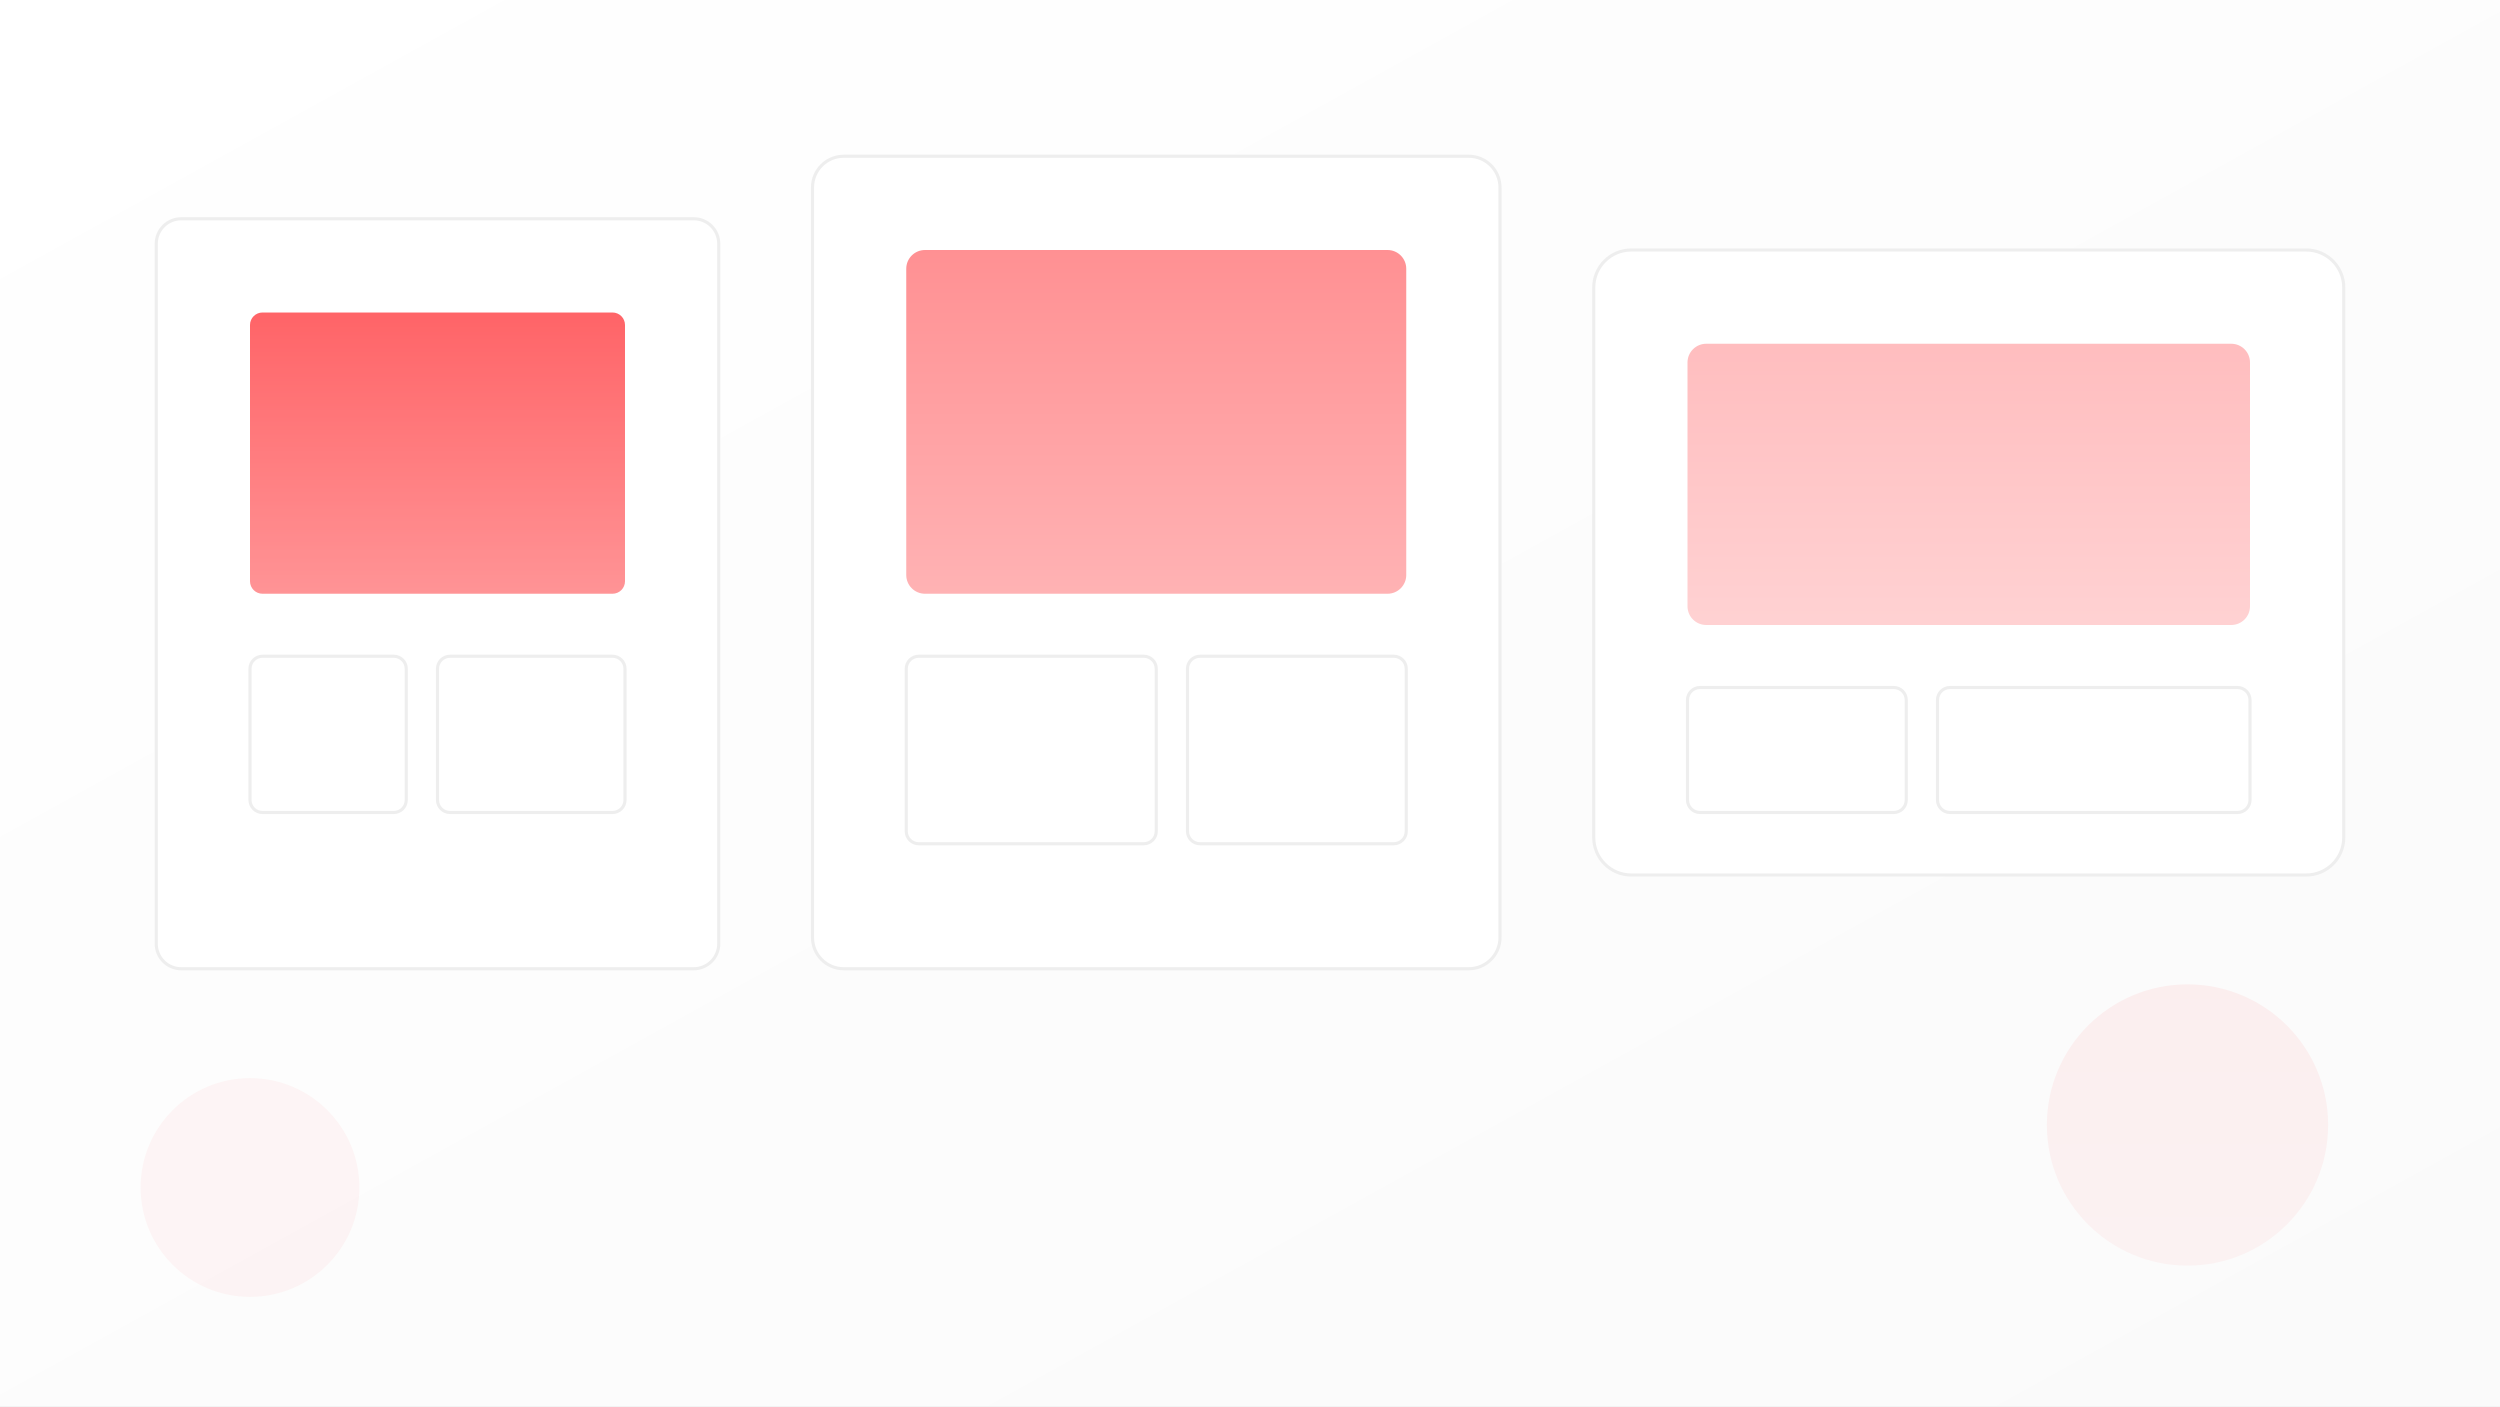
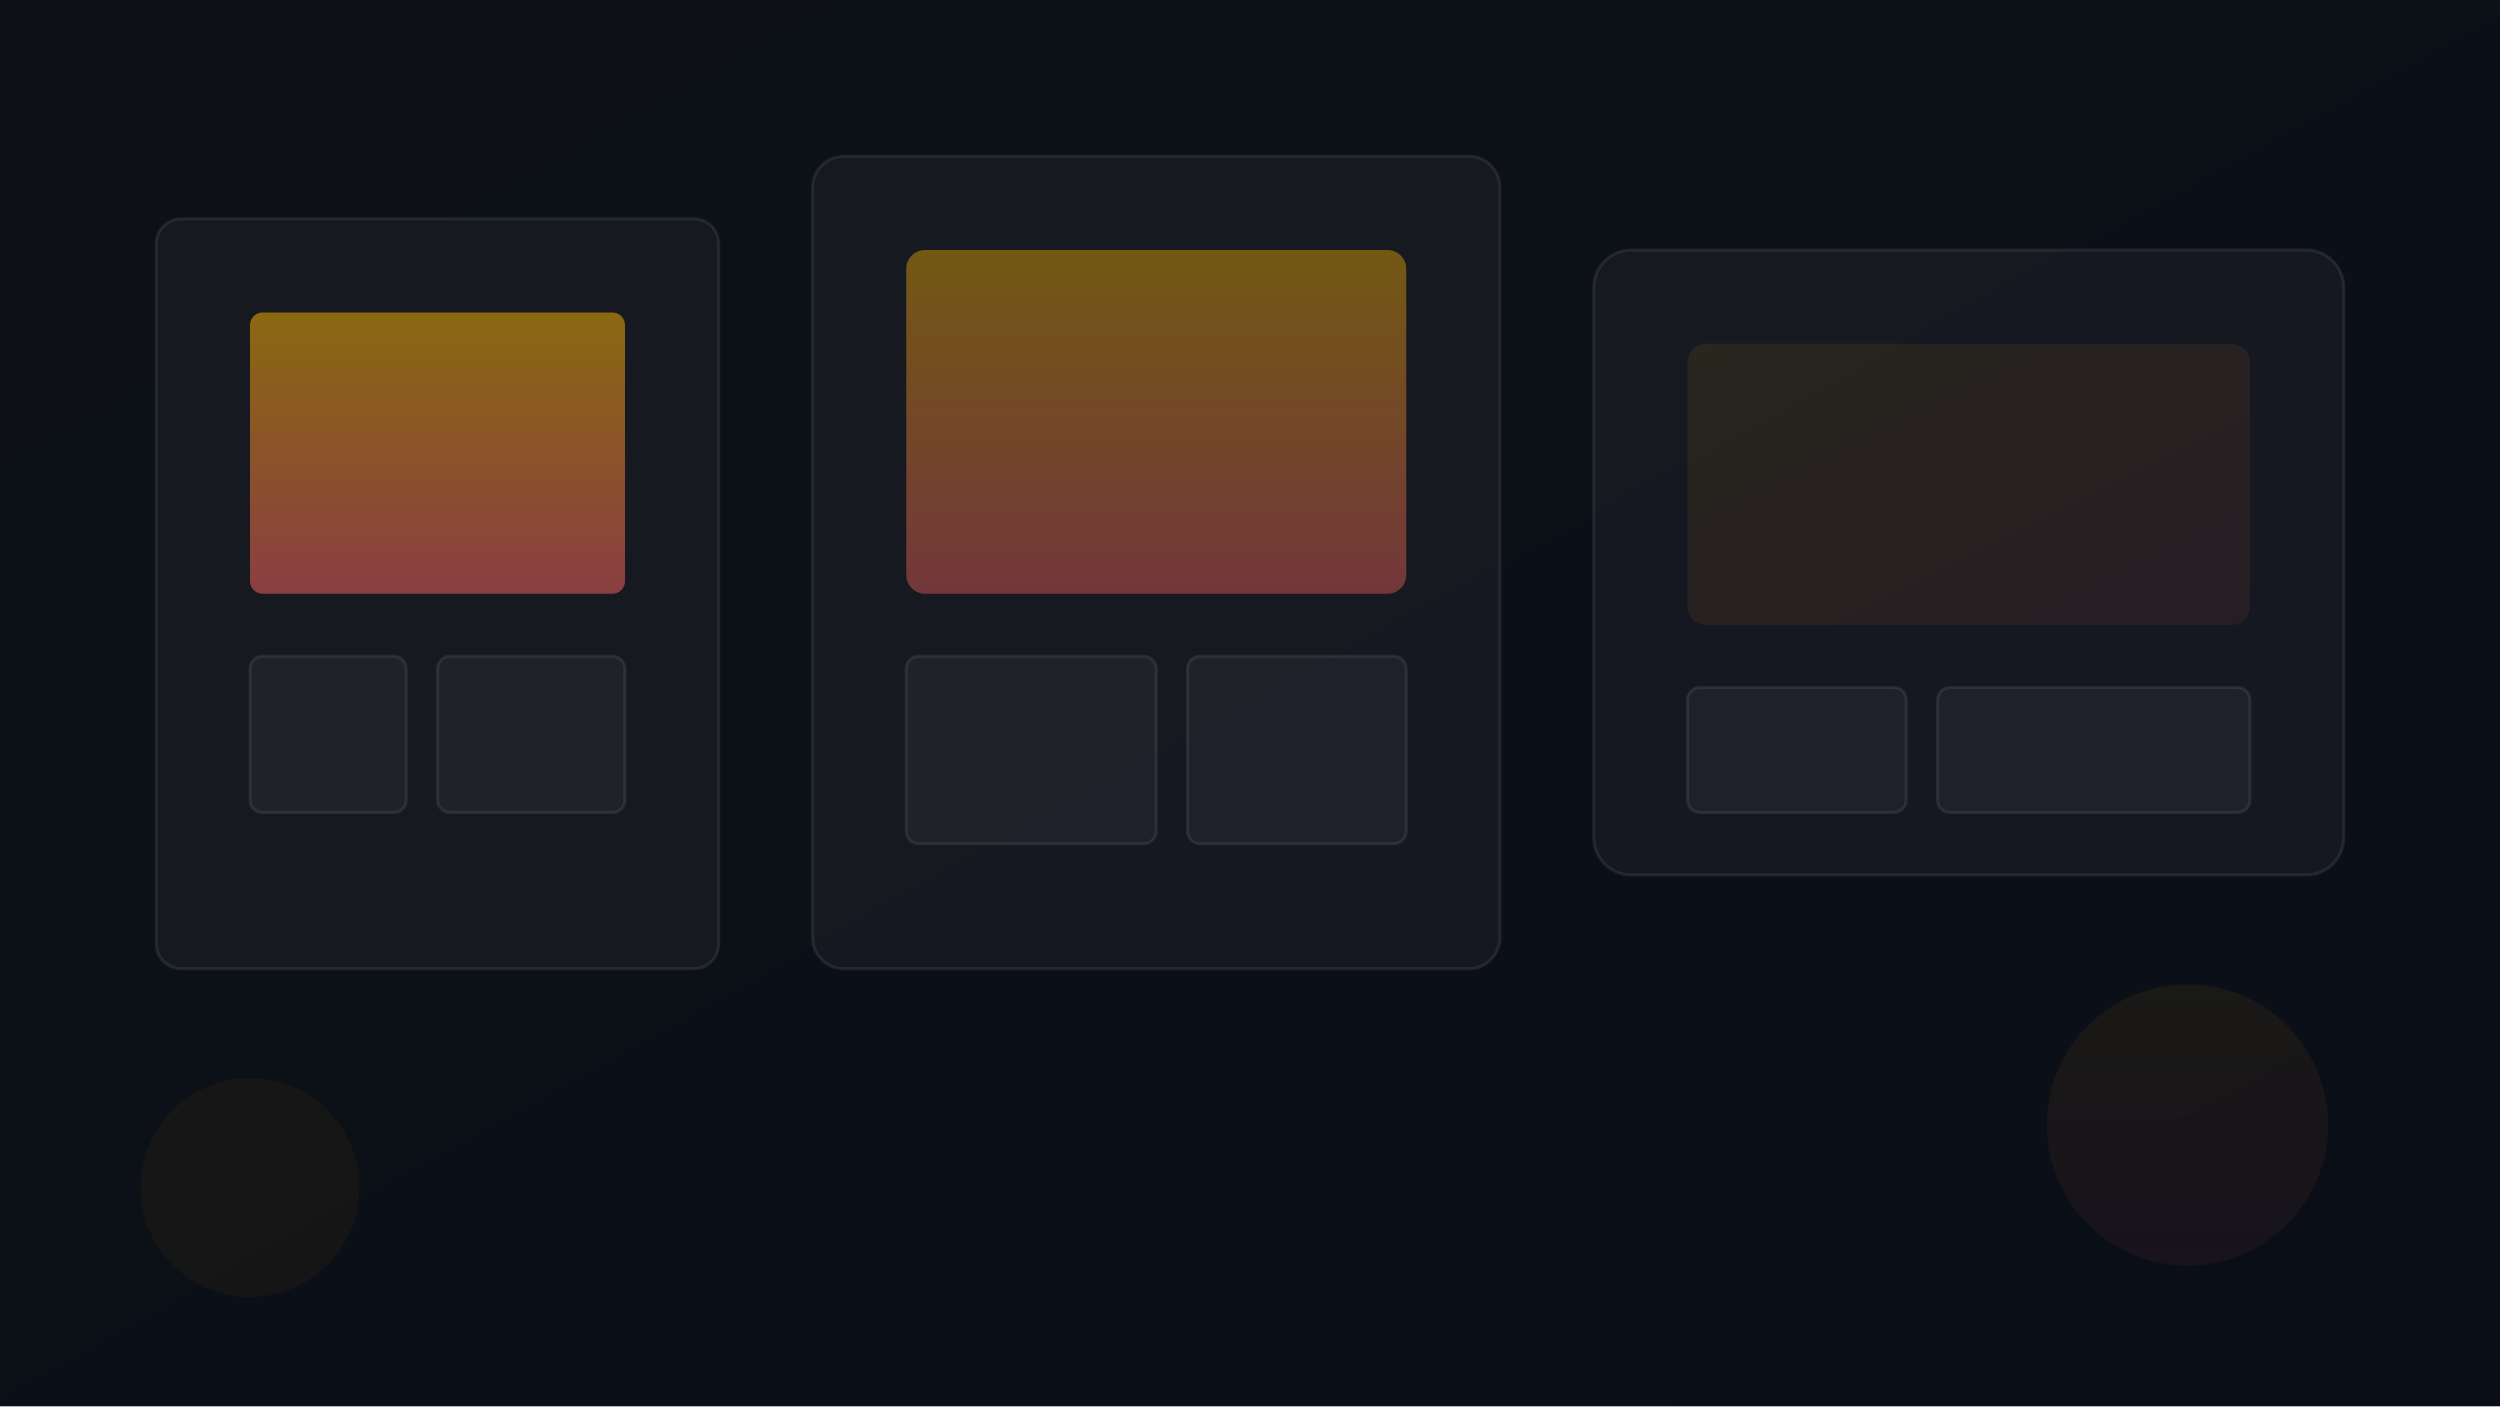
<svg xmlns="http://www.w3.org/2000/svg" viewBox="0 0 800 450" fill="none">
  <defs>
    <linearGradient id="grad1" x1="0%" y1="0%" x2="100%" y2="100%">
-       <stop offset="0%" style="stop-color:#ffffff" />
-       <stop offset="100%" style="stop-color:#fafafa" />
+       <stop offset="0%" style="stop-color:#0d1117" />
+       <stop offset="100%" style="stop-color:#0a0e17" />
    </linearGradient>
    <linearGradient id="grad2" x1="0%" y1="0%" x2="0%" y2="100%">
-       <stop offset="0%" style="stop-color:#ff2227" />
-       <stop offset="100%" style="stop-color:#ff6669" />
+       <stop offset="0%" style="stop-color:#ffb800" />
+       <stop offset="100%" style="stop-color:#ff6464" />
+     </linearGradient>
+     <linearGradient id="grad3" x1="0%" y1="0%" x2="100%" y2="100%">
+       <stop offset="0%" style="stop-color:rgba(255,184,0,0.08)" />
+       <stop offset="100%" style="stop-color:rgba(255,100,100,0.08)" />
    </linearGradient>
  </defs>
  <rect width="800" height="450" fill="url(#grad1)" />
-   <rect x="50" y="70" width="180" height="240" rx="8" fill="white" stroke="#eee" />
-   <rect x="80" y="100" width="120" height="90" rx="4" fill="url(#grad2)" opacity="0.7" />
-   <rect x="80" y="210" width="50" height="50" rx="4" fill="#fff" stroke="#eee" />
-   <rect x="140" y="210" width="60" height="50" rx="4" fill="#fff" stroke="#eee" />
-   <rect x="260" y="50" width="220" height="260" rx="10" fill="white" stroke="#eee" />
-   <rect x="290" y="80" width="160" height="110" rx="6" fill="url(#grad2)" opacity="0.5" />
-   <rect x="290" y="210" width="80" height="60" rx="4" fill="#fff" stroke="#eee" />
-   <rect x="380" y="210" width="70" height="60" rx="4" fill="#fff" stroke="#eee" />
-   <rect x="510" y="80" width="240" height="200" rx="12" fill="white" stroke="#eee" />
-   <rect x="540" y="110" width="180" height="90" rx="6" fill="url(#grad2)" opacity="0.3" />
-   <rect x="540" y="220" width="70" height="40" rx="4" fill="#fff" stroke="#eee" />
-   <rect x="620" y="220" width="100" height="40" rx="4" fill="#fff" stroke="#eee" />
+   <rect x="50" y="70" width="180" height="240" rx="8" fill="rgba(255,255,255,0.04)" stroke="rgba(255,255,255,0.08)" />
+   <rect x="80" y="100" width="120" height="90" rx="4" fill="url(#grad2)" opacity="0.5" />
+   <rect x="80" y="210" width="50" height="50" rx="4" fill="rgba(255,255,255,0.04)" stroke="rgba(255,255,255,0.08)" />
+   <rect x="140" y="210" width="60" height="50" rx="4" fill="rgba(255,255,255,0.04)" stroke="rgba(255,255,255,0.08)" />
+   <rect x="260" y="50" width="220" height="260" rx="10" fill="rgba(255,255,255,0.04)" stroke="rgba(255,255,255,0.08)" />
+   <rect x="290" y="80" width="160" height="110" rx="6" fill="url(#grad2)" opacity="0.4" />
+   <rect x="290" y="210" width="80" height="60" rx="4" fill="rgba(255,255,255,0.04)" stroke="rgba(255,255,255,0.08)" />
+   <rect x="380" y="210" width="70" height="60" rx="4" fill="rgba(255,255,255,0.04)" stroke="rgba(255,255,255,0.08)" />
+   <rect x="510" y="80" width="240" height="200" rx="12" fill="rgba(255,255,255,0.04)" stroke="rgba(255,255,255,0.08)" />
+   <rect x="540" y="110" width="180" height="90" rx="6" fill="url(#grad3)" />
+   <rect x="540" y="220" width="70" height="40" rx="4" fill="rgba(255,255,255,0.04)" stroke="rgba(255,255,255,0.08)" />
+   <rect x="620" y="220" width="100" height="40" rx="4" fill="rgba(255,255,255,0.04)" stroke="rgba(255,255,255,0.08)" />
  <circle cx="700" cy="360" r="45" fill="url(#grad2)" opacity="0.06" />
-   <circle cx="80" cy="380" r="35" fill="#ff2227" opacity="0.04" />
+   <circle cx="80" cy="380" r="35" fill="#ffb800" opacity="0.04" />
</svg>
